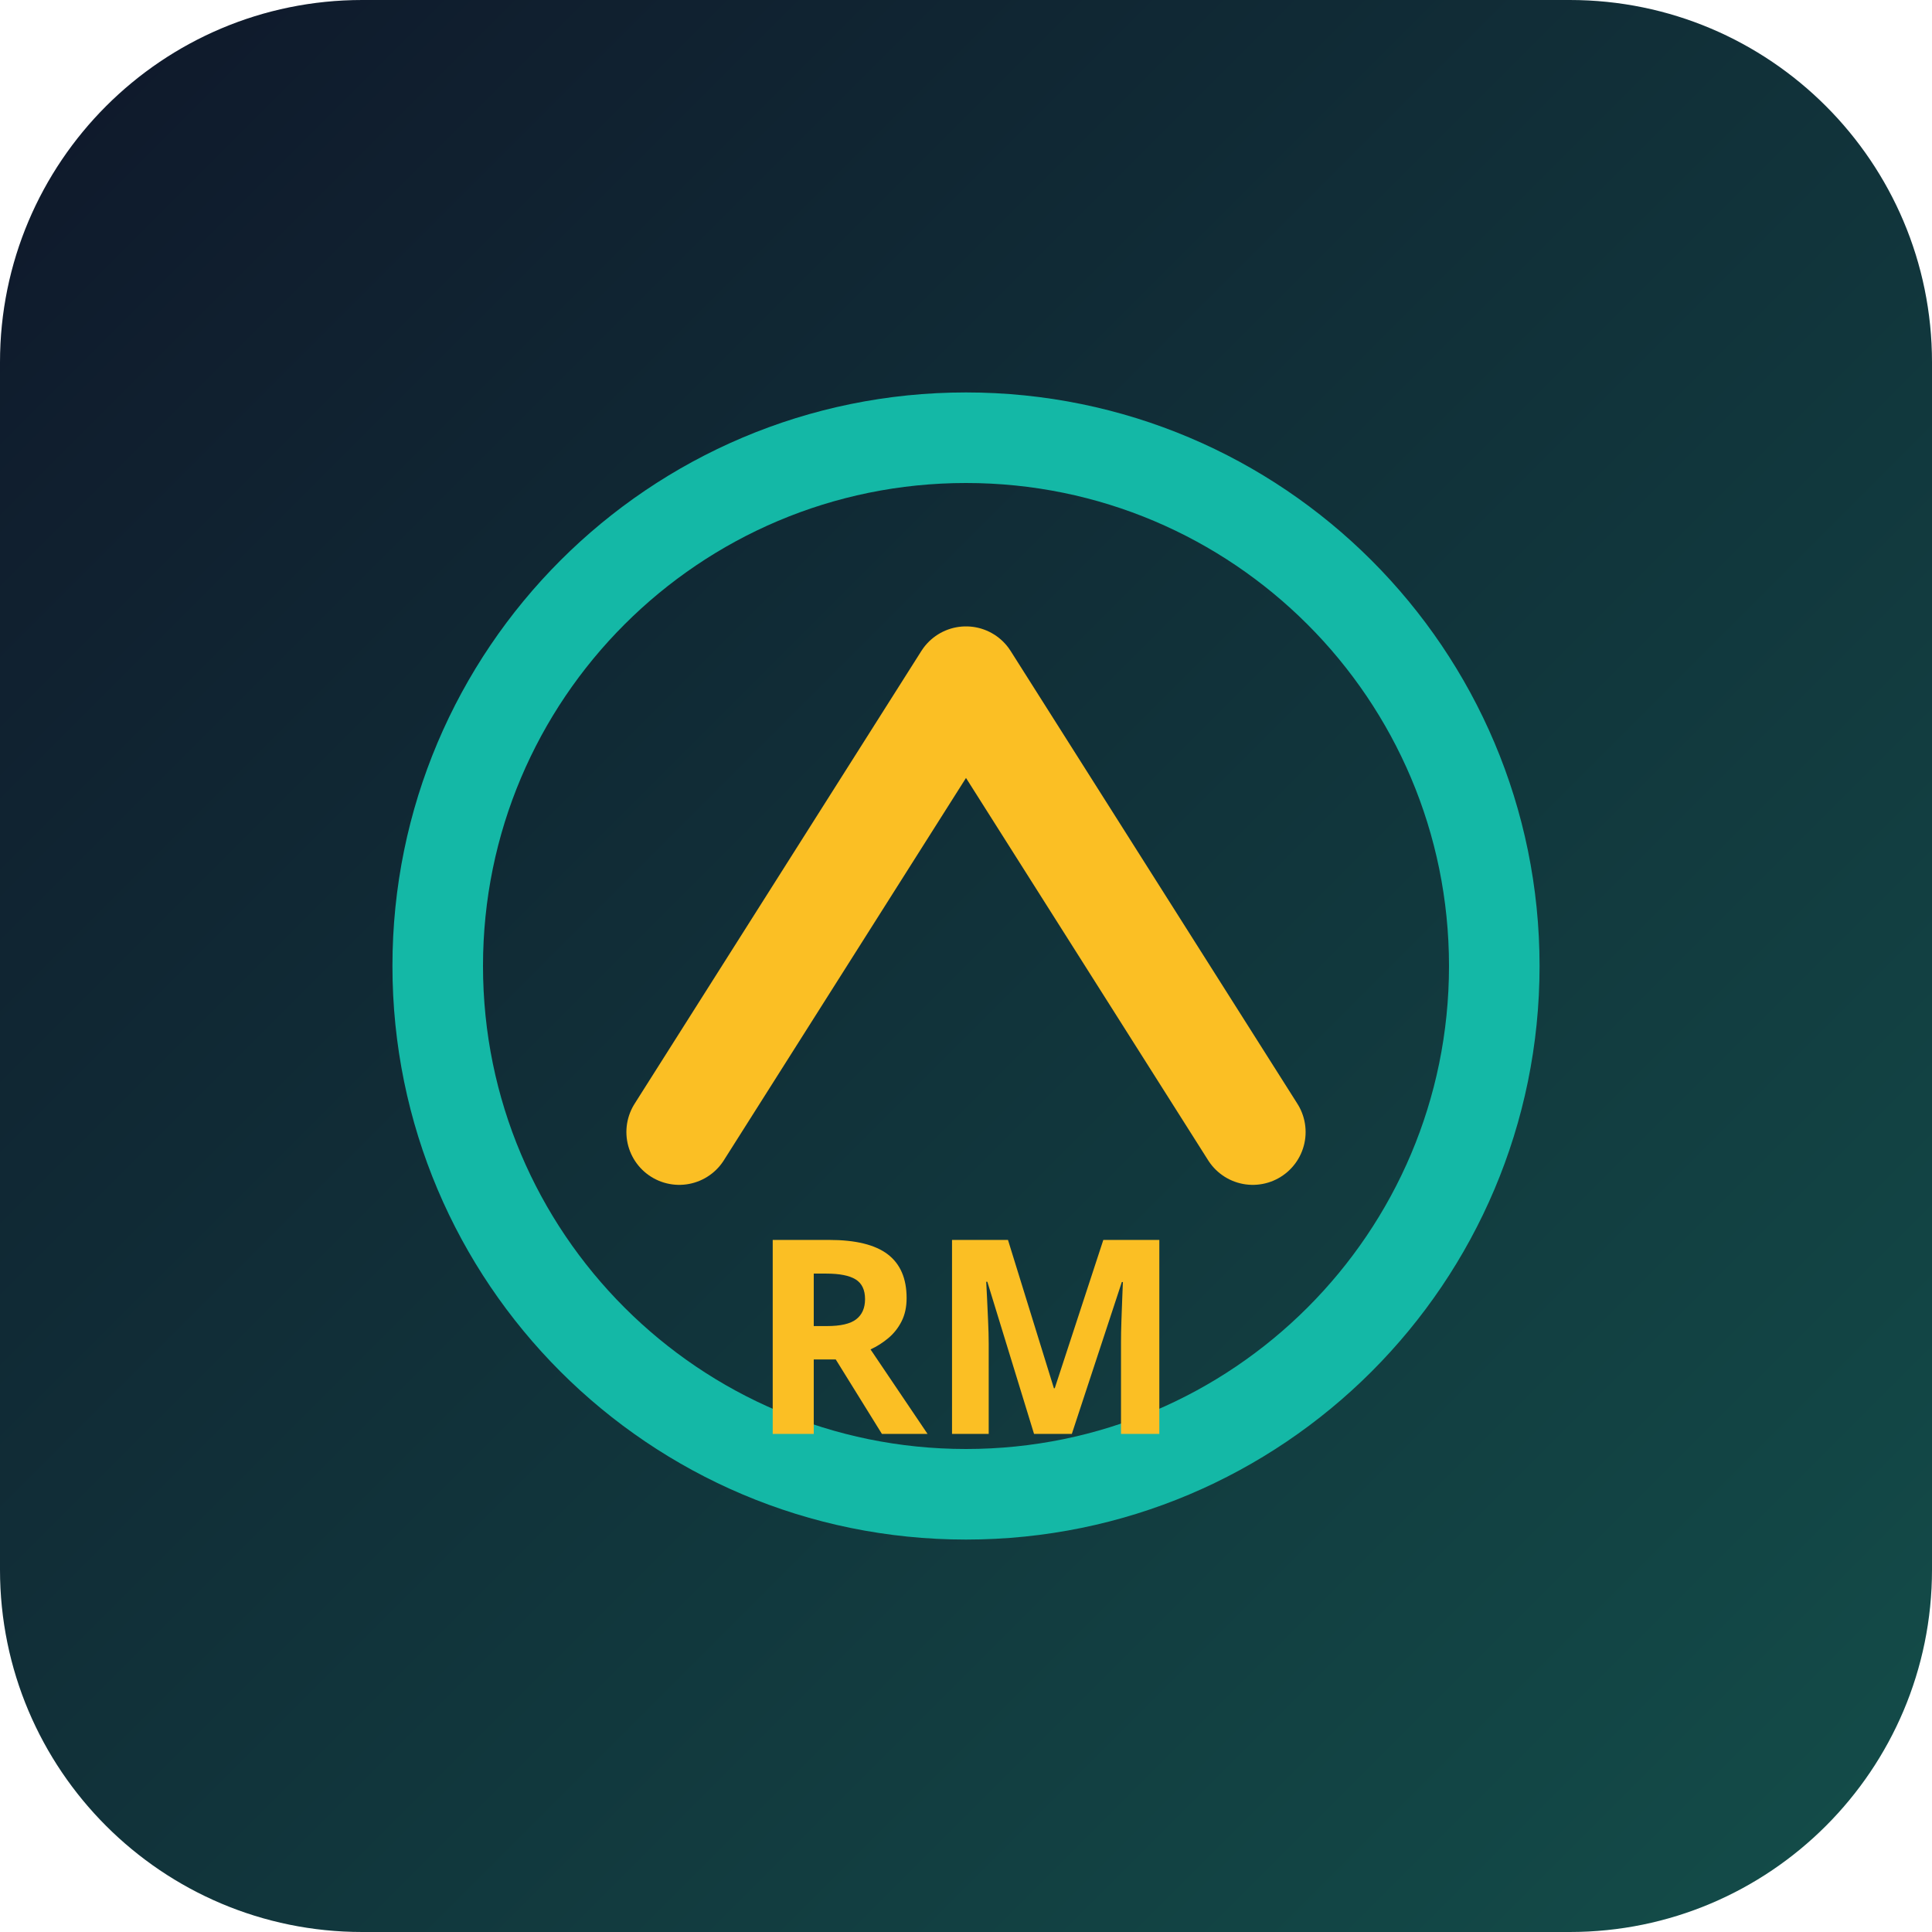
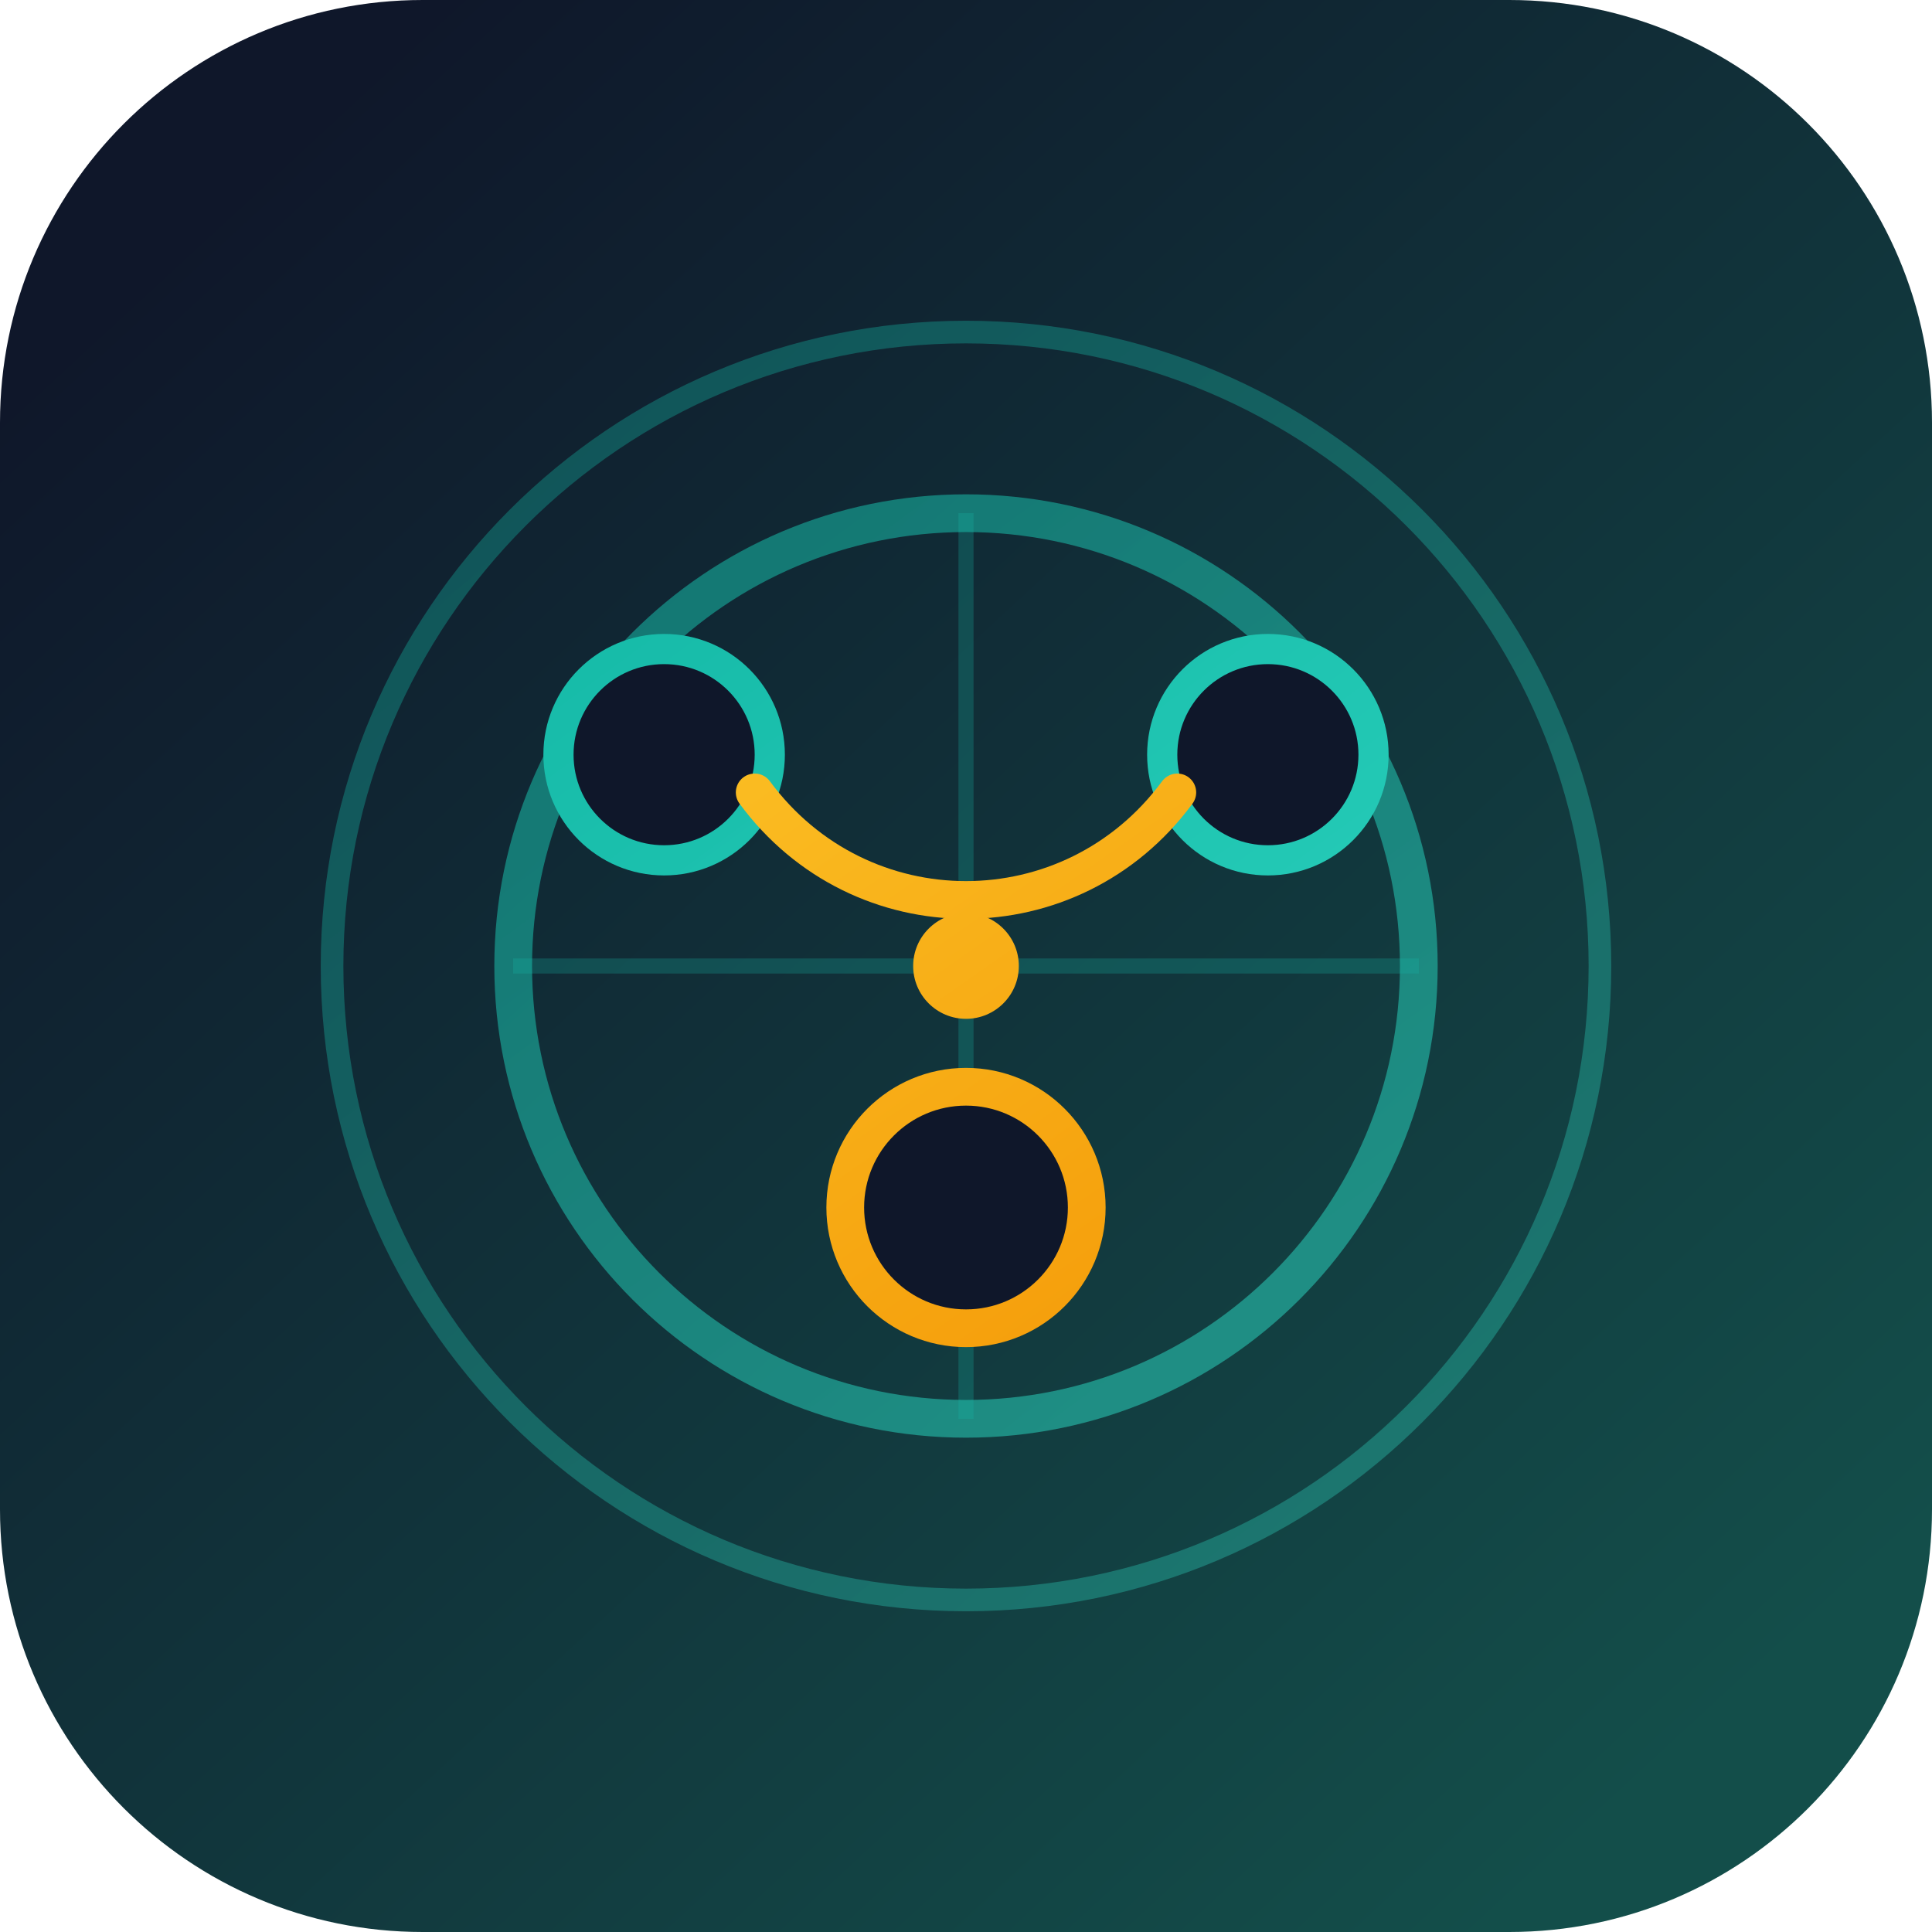
- <svg xmlns="http://www.w3.org/2000/svg" viewBox="0 0 512 512">
+ <svg xmlns="http://www.w3.org/2000/svg" viewBox="0 0 512 512" fill="none">
  <defs>
-     <linearGradient id="bg" x1="0%" y1="0%" x2="100%" y2="100%">
-       <stop offset="0%" style="stop-color:#0f172a" />
-       <stop offset="100%" style="stop-color:#134e4a" />
+     <linearGradient id="rm-bg" x1="64" y1="48" x2="448" y2="464" gradientUnits="userSpaceOnUse">
+       <stop stop-color="#0f172a" />
+       <stop offset="1" stop-color="#134e4a" />
+     </linearGradient>
+     <linearGradient id="rm-glow" x1="160" y1="120" x2="360" y2="392" gradientUnits="userSpaceOnUse">
+       <stop stop-color="#14b8a6" />
+       <stop offset="1" stop-color="#2dd4bf" />
+     </linearGradient>
+     <linearGradient id="rm-gold" x1="200" y1="180" x2="312" y2="340" gradientUnits="userSpaceOnUse">
+       <stop stop-color="#fbbf24" />
+       <stop offset="1" stop-color="#f59e0b" />
    </linearGradient>
  </defs>
-   <rect width="512" height="512" rx="96" fill="url(#bg)" />
-   <circle cx="256" cy="256" r="140" fill="none" stroke="#14b8a6" stroke-width="24" />
-   <path d="M180 300 L256 180 L332 300" fill="none" stroke="#fbbf24" stroke-width="28" stroke-linecap="round" stroke-linejoin="round" />
-   <text x="256" y="380" text-anchor="middle" font-family="system-ui,sans-serif" font-size="72" font-weight="700" fill="#fbbf24">RM</text>
+   <rect width="512" height="512" rx="112" fill="url(#rm-bg)" />
+   <circle cx="256" cy="256" r="168" stroke="url(#rm-glow)" stroke-width="6" opacity="0.35" />
+   <circle cx="256" cy="256" r="120" stroke="url(#rm-glow)" stroke-width="10" opacity="0.55" />
+   <path d="M256 136 L256 376 M136 256 L376 256" stroke="#14b8a6" stroke-width="4" opacity="0.25" />
+   <circle cx="176" cy="200" r="28" fill="#0f172a" stroke="url(#rm-glow)" stroke-width="8" />
+   <circle cx="336" cy="200" r="28" fill="#0f172a" stroke="url(#rm-glow)" stroke-width="8" />
+   <circle cx="256" cy="320" r="32" fill="#0f172a" stroke="url(#rm-gold)" stroke-width="10" />
+   <path d="M200 210 C228 248 284 248 312 210" stroke="url(#rm-gold)" stroke-width="10" stroke-linecap="round" />
+   <circle cx="256" cy="256" r="14" fill="url(#rm-gold)" />
</svg>
